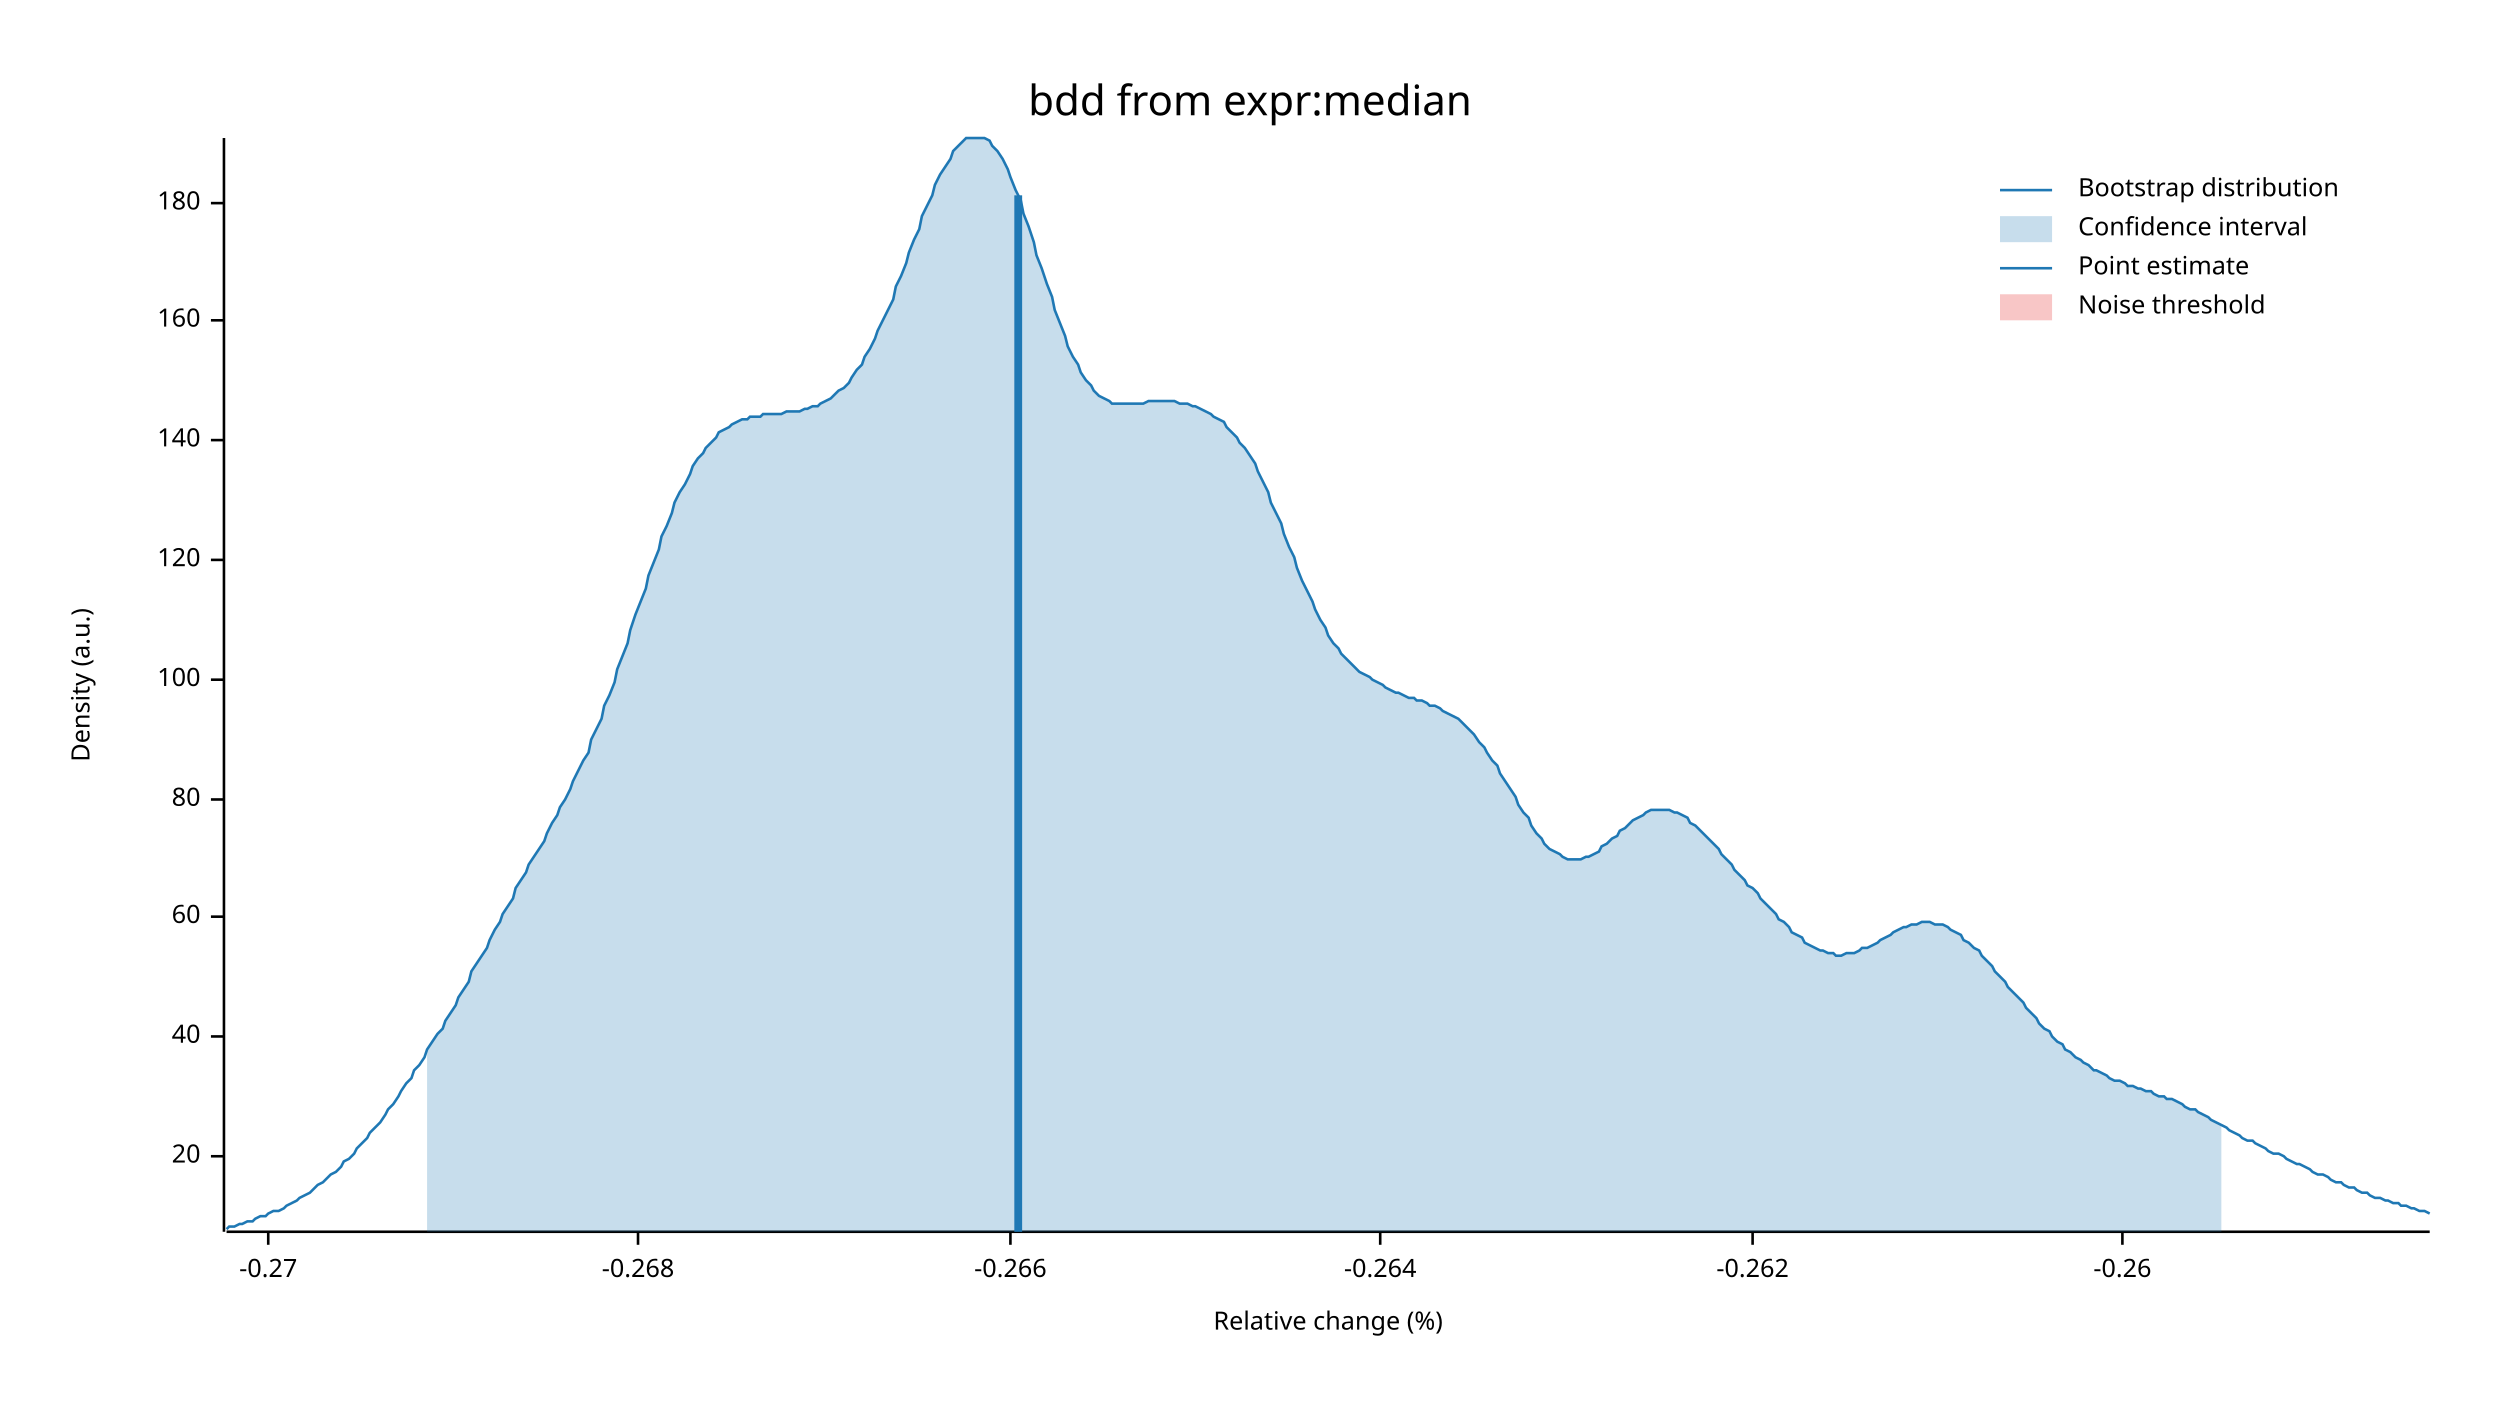
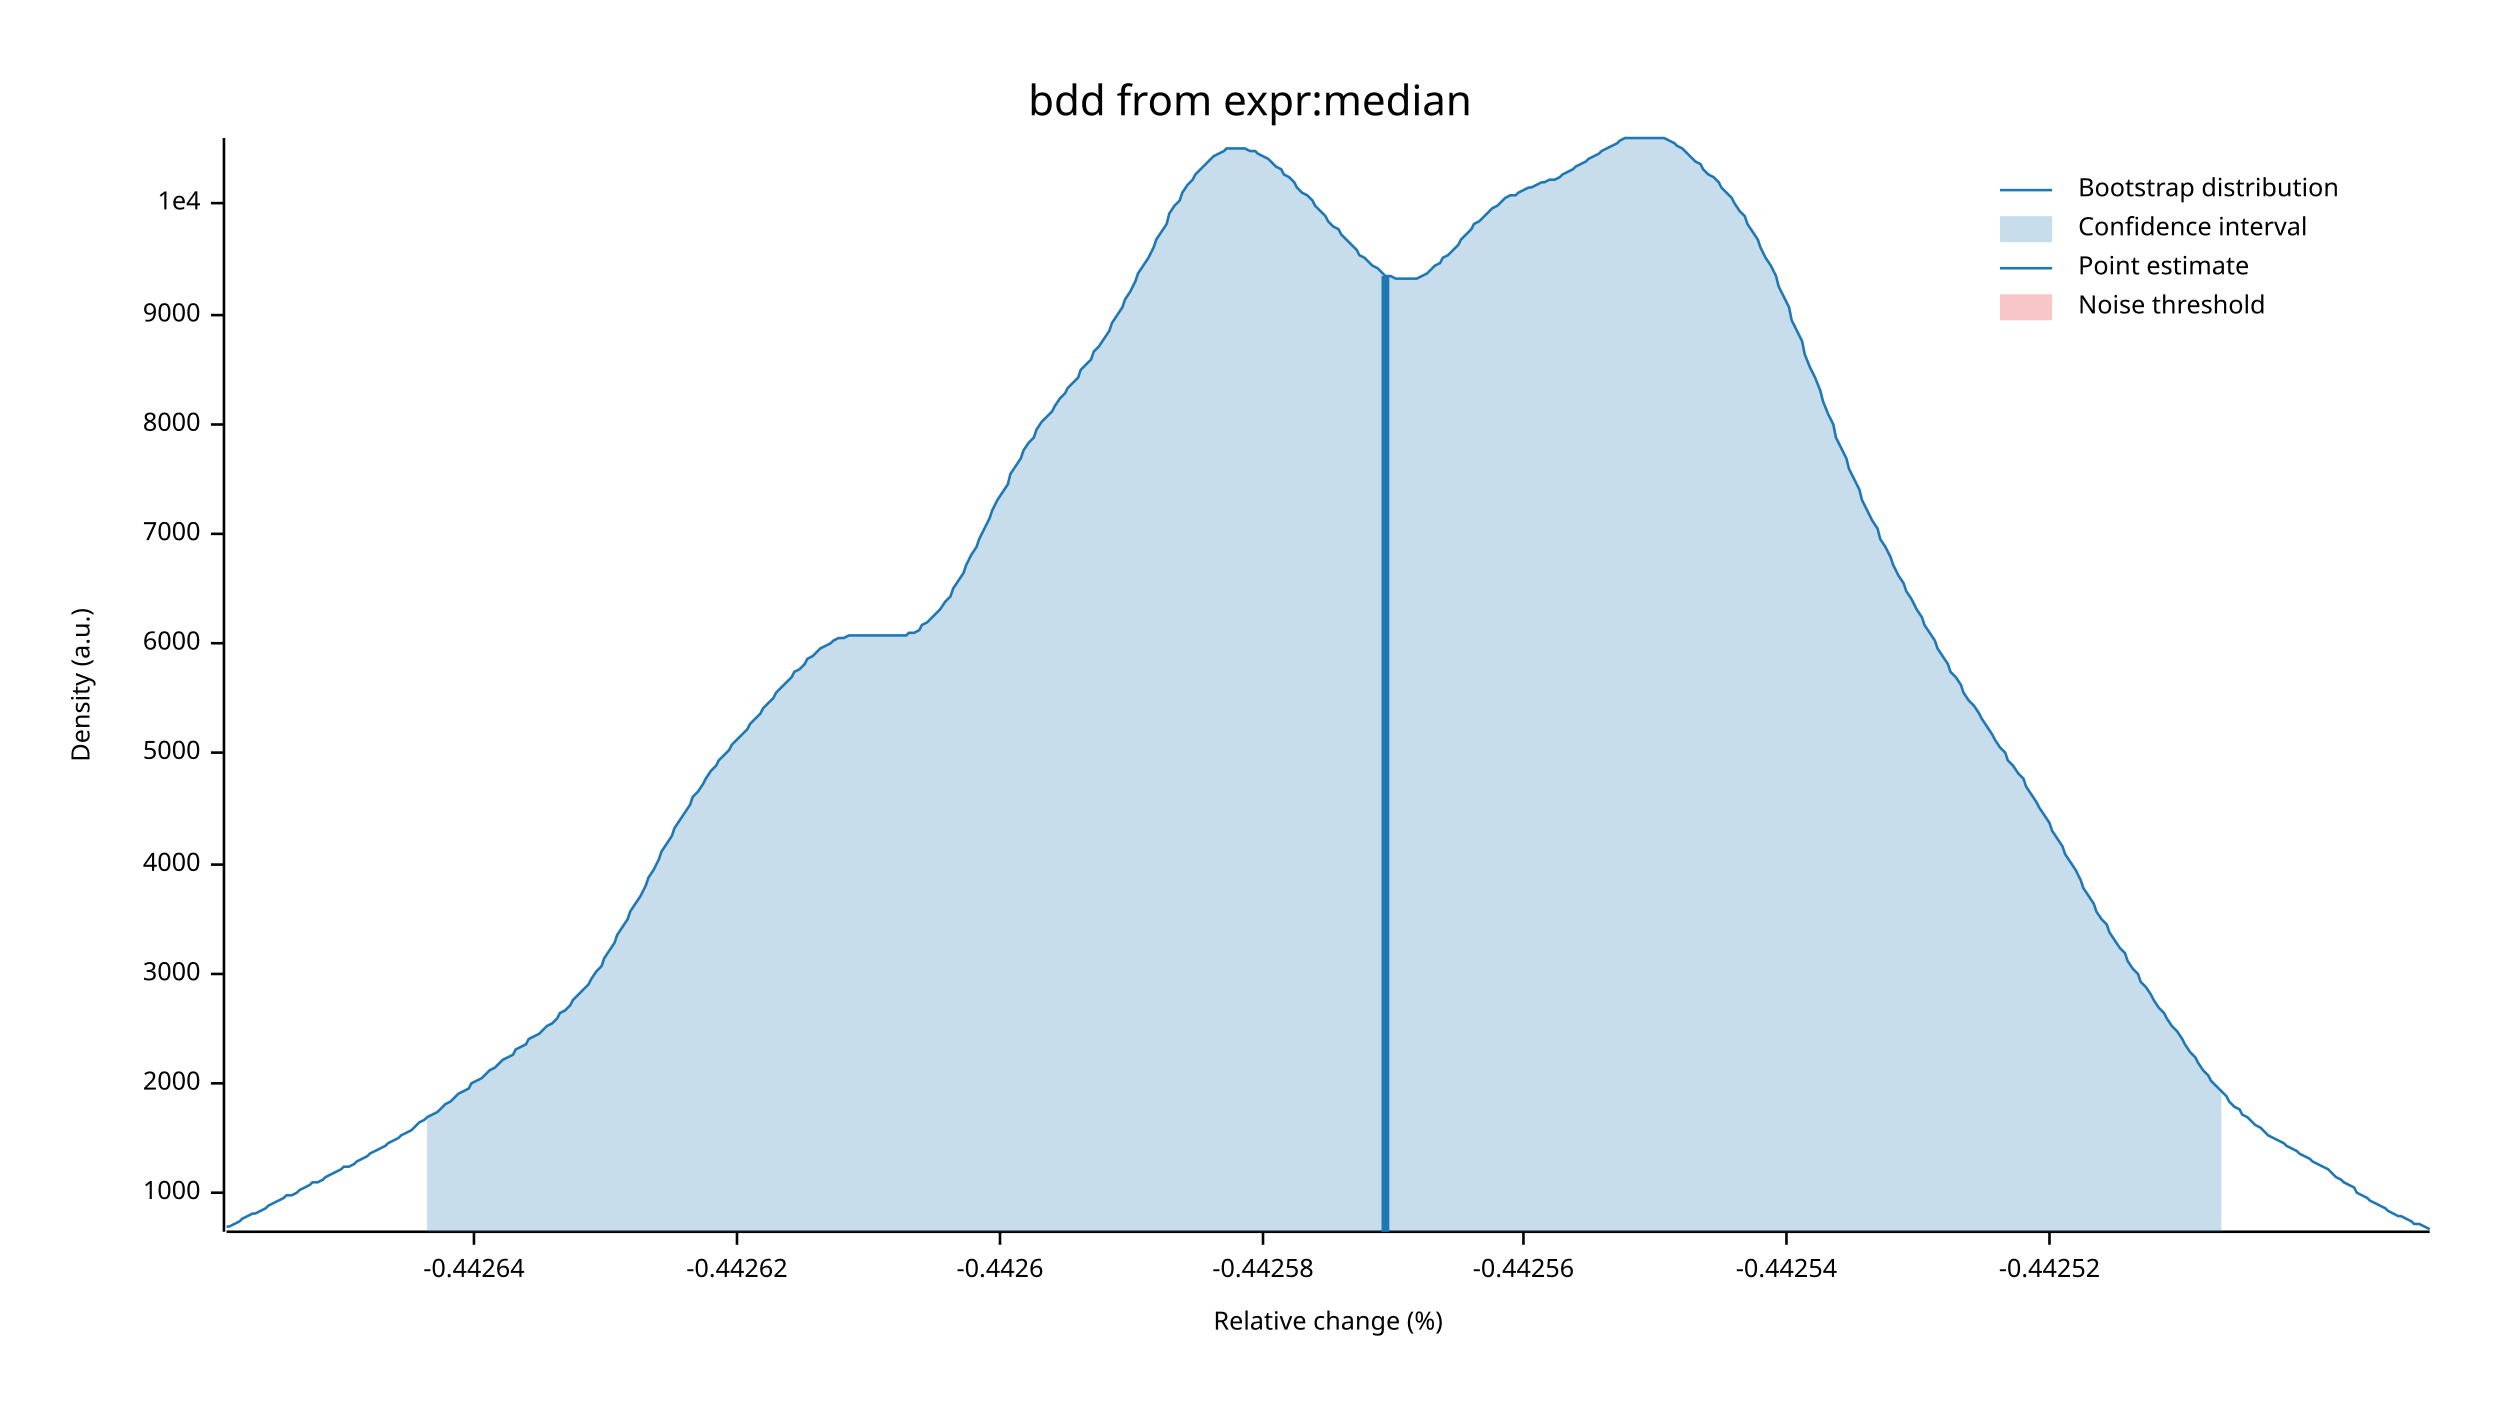
<svg xmlns="http://www.w3.org/2000/svg" width="960" height="540" viewBox="0 0 960 540">
  <text x="480" y="32" dy="0.76em" text-anchor="middle" font-family="sans-serif" font-size="16.129" opacity="1" fill="#000000">
bdd from expr:median
</text>
  <text x="27" y="263" dy="0.76em" text-anchor="middle" font-family="sans-serif" font-size="9.677" opacity="1" fill="#000000" transform="rotate(270, 27, 263)">
Density (a.u.)
</text>
  <text x="510" y="513" dy="-0.5ex" text-anchor="middle" font-family="sans-serif" font-size="9.677" opacity="1" fill="#000000">
Relative change (%)
</text>
  <polyline fill="none" opacity="1" stroke="#000000" stroke-width="1" points="86,53 86,473 " />
-   <text x="77" y="444" dy="0.5ex" text-anchor="end" font-family="sans-serif" font-size="9.677" opacity="1" fill="#000000">
- 20
+   <text x="77" y="458" dy="0.5ex" text-anchor="end" font-family="sans-serif" font-size="9.677" opacity="1" fill="#000000">
+ 1000
</text>
-   <polyline fill="none" opacity="1" stroke="#000000" stroke-width="1" points="81,444 86,444 " />
-   <text x="77" y="398" dy="0.5ex" text-anchor="end" font-family="sans-serif" font-size="9.677" opacity="1" fill="#000000">
- 40
+   <polyline fill="none" opacity="1" stroke="#000000" stroke-width="1" points="81,458 86,458 " />
+   <text x="77" y="416" dy="0.5ex" text-anchor="end" font-family="sans-serif" font-size="9.677" opacity="1" fill="#000000">
+ 2000
</text>
-   <polyline fill="none" opacity="1" stroke="#000000" stroke-width="1" points="81,398 86,398 " />
-   <text x="77" y="352" dy="0.5ex" text-anchor="end" font-family="sans-serif" font-size="9.677" opacity="1" fill="#000000">
- 60
+   <polyline fill="none" opacity="1" stroke="#000000" stroke-width="1" points="81,416 86,416 " />
+   <text x="77" y="374" dy="0.5ex" text-anchor="end" font-family="sans-serif" font-size="9.677" opacity="1" fill="#000000">
+ 3000
</text>
-   <polyline fill="none" opacity="1" stroke="#000000" stroke-width="1" points="81,352 86,352 " />
-   <text x="77" y="307" dy="0.5ex" text-anchor="end" font-family="sans-serif" font-size="9.677" opacity="1" fill="#000000">
- 80
+   <polyline fill="none" opacity="1" stroke="#000000" stroke-width="1" points="81,374 86,374 " />
+   <text x="77" y="332" dy="0.5ex" text-anchor="end" font-family="sans-serif" font-size="9.677" opacity="1" fill="#000000">
+ 4000
</text>
-   <polyline fill="none" opacity="1" stroke="#000000" stroke-width="1" points="81,307 86,307 " />
-   <text x="77" y="261" dy="0.5ex" text-anchor="end" font-family="sans-serif" font-size="9.677" opacity="1" fill="#000000">
- 100
+   <polyline fill="none" opacity="1" stroke="#000000" stroke-width="1" points="81,332 86,332 " />
+   <text x="77" y="289" dy="0.5ex" text-anchor="end" font-family="sans-serif" font-size="9.677" opacity="1" fill="#000000">
+ 5000
</text>
-   <polyline fill="none" opacity="1" stroke="#000000" stroke-width="1" points="81,261 86,261 " />
-   <text x="77" y="215" dy="0.5ex" text-anchor="end" font-family="sans-serif" font-size="9.677" opacity="1" fill="#000000">
- 120
+   <polyline fill="none" opacity="1" stroke="#000000" stroke-width="1" points="81,289 86,289 " />
+   <text x="77" y="247" dy="0.5ex" text-anchor="end" font-family="sans-serif" font-size="9.677" opacity="1" fill="#000000">
+ 6000
</text>
-   <polyline fill="none" opacity="1" stroke="#000000" stroke-width="1" points="81,215 86,215 " />
-   <text x="77" y="169" dy="0.5ex" text-anchor="end" font-family="sans-serif" font-size="9.677" opacity="1" fill="#000000">
- 140
+   <polyline fill="none" opacity="1" stroke="#000000" stroke-width="1" points="81,247 86,247 " />
+   <text x="77" y="205" dy="0.5ex" text-anchor="end" font-family="sans-serif" font-size="9.677" opacity="1" fill="#000000">
+ 7000
</text>
-   <polyline fill="none" opacity="1" stroke="#000000" stroke-width="1" points="81,169 86,169 " />
-   <text x="77" y="123" dy="0.5ex" text-anchor="end" font-family="sans-serif" font-size="9.677" opacity="1" fill="#000000">
- 160
+   <polyline fill="none" opacity="1" stroke="#000000" stroke-width="1" points="81,205 86,205 " />
+   <text x="77" y="163" dy="0.5ex" text-anchor="end" font-family="sans-serif" font-size="9.677" opacity="1" fill="#000000">
+ 8000
</text>
-   <polyline fill="none" opacity="1" stroke="#000000" stroke-width="1" points="81,123 86,123 " />
+   <polyline fill="none" opacity="1" stroke="#000000" stroke-width="1" points="81,163 86,163 " />
+   <text x="77" y="121" dy="0.5ex" text-anchor="end" font-family="sans-serif" font-size="9.677" opacity="1" fill="#000000">
+ 9000
+ </text>
+   <polyline fill="none" opacity="1" stroke="#000000" stroke-width="1" points="81,121 86,121 " />
  <text x="77" y="78" dy="0.5ex" text-anchor="end" font-family="sans-serif" font-size="9.677" opacity="1" fill="#000000">
- 180
+ 1e4
</text>
  <polyline fill="none" opacity="1" stroke="#000000" stroke-width="1" points="81,78 86,78 " />
  <polyline fill="none" opacity="1" stroke="#000000" stroke-width="1" points="87,473 933,473 " />
-   <text x="103" y="483" dy="0.76em" text-anchor="middle" font-family="sans-serif" font-size="9.677" opacity="1" fill="#000000">
- -0.27
+   <text x="182" y="483" dy="0.76em" text-anchor="middle" font-family="sans-serif" font-size="9.677" opacity="1" fill="#000000">
+ -0.44264
</text>
-   <polyline fill="none" opacity="1" stroke="#000000" stroke-width="1" points="103,473 103,478 " />
-   <text x="245" y="483" dy="0.76em" text-anchor="middle" font-family="sans-serif" font-size="9.677" opacity="1" fill="#000000">
- -0.268
+   <polyline fill="none" opacity="1" stroke="#000000" stroke-width="1" points="182,473 182,478 " />
+   <text x="283" y="483" dy="0.76em" text-anchor="middle" font-family="sans-serif" font-size="9.677" opacity="1" fill="#000000">
+ -0.44262
</text>
-   <polyline fill="none" opacity="1" stroke="#000000" stroke-width="1" points="245,473 245,478 " />
-   <text x="388" y="483" dy="0.76em" text-anchor="middle" font-family="sans-serif" font-size="9.677" opacity="1" fill="#000000">
- -0.266
+   <polyline fill="none" opacity="1" stroke="#000000" stroke-width="1" points="283,473 283,478 " />
+   <text x="384" y="483" dy="0.76em" text-anchor="middle" font-family="sans-serif" font-size="9.677" opacity="1" fill="#000000">
+ -0.4426
</text>
-   <polyline fill="none" opacity="1" stroke="#000000" stroke-width="1" points="388,473 388,478 " />
-   <text x="530" y="483" dy="0.76em" text-anchor="middle" font-family="sans-serif" font-size="9.677" opacity="1" fill="#000000">
- -0.264
+   <polyline fill="none" opacity="1" stroke="#000000" stroke-width="1" points="384,473 384,478 " />
+   <text x="485" y="483" dy="0.76em" text-anchor="middle" font-family="sans-serif" font-size="9.677" opacity="1" fill="#000000">
+ -0.44258
</text>
-   <polyline fill="none" opacity="1" stroke="#000000" stroke-width="1" points="530,473 530,478 " />
-   <text x="673" y="483" dy="0.76em" text-anchor="middle" font-family="sans-serif" font-size="9.677" opacity="1" fill="#000000">
- -0.262
+   <polyline fill="none" opacity="1" stroke="#000000" stroke-width="1" points="485,473 485,478 " />
+   <text x="585" y="483" dy="0.76em" text-anchor="middle" font-family="sans-serif" font-size="9.677" opacity="1" fill="#000000">
+ -0.44256
</text>
-   <polyline fill="none" opacity="1" stroke="#000000" stroke-width="1" points="673,473 673,478 " />
-   <text x="815" y="483" dy="0.76em" text-anchor="middle" font-family="sans-serif" font-size="9.677" opacity="1" fill="#000000">
- -0.26
+   <polyline fill="none" opacity="1" stroke="#000000" stroke-width="1" points="585,473 585,478 " />
+   <text x="686" y="483" dy="0.76em" text-anchor="middle" font-family="sans-serif" font-size="9.677" opacity="1" fill="#000000">
+ -0.44254
</text>
-   <polyline fill="none" opacity="1" stroke="#000000" stroke-width="1" points="815,473 815,478 " />
-   <polyline fill="none" opacity="1" stroke="#1F78B4" stroke-width="1" points="87,472 88,471 90,471 92,470 93,470 95,469 97,469 98,468 100,467 102,467 103,466 105,465 107,465 109,464 110,463 112,462 114,461 115,460 117,459 119,458 120,457 122,455 124,454 125,453 127,451 129,450 131,448 132,446 134,445 136,443 137,441 139,439 141,437 142,435 144,433 146,431 148,428 149,426 151,424 153,421 154,419 156,416 158,414 159,411 161,409 163,406 164,403 166,400 168,397 170,395 171,392 173,389 175,386 176,383 178,380 180,377 181,373 183,370 185,367 187,364 188,361 190,357 192,354 193,351 195,348 197,345 198,341 200,338 202,335 203,332 205,329 207,326 209,323 210,320 212,316 214,313 215,310 217,307 219,303 220,300 222,296 224,292 226,289 227,284 229,280 231,276 232,271 234,267 236,262 237,257 239,252 241,247 242,242 244,236 246,231 248,226 249,221 251,216 253,211 254,206 256,202 258,197 259,193 261,189 263,186 265,182 266,179 268,176 270,174 271,172 273,170 275,168 276,166 278,165 280,164 281,163 283,162 285,161 287,161 288,160 290,160 292,160 293,159 295,159 297,159 298,159 300,159 302,158 304,158 305,158 307,158 309,157 310,157 312,156 314,156 315,155 317,154 319,153 320,152 322,150 324,149 326,147 327,145 329,142 331,140 332,137 334,134 336,130 337,127 339,123 341,119 343,115 344,110 346,106 348,101 349,97 351,92 353,88 354,83 356,79 358,75 359,71 361,67 363,64 365,61 366,58 368,56 370,54 371,53 373,53 375,53 376,53 378,53 380,54 381,56 383,58 385,61 387,65 388,68 390,73 392,77 393,82 395,87 397,93 398,98 400,103 402,109 404,114 405,119 407,124 409,129 410,133 412,137 414,140 415,143 417,146 419,148 420,150 422,152 424,153 426,154 427,155 429,155 431,155 432,155 434,155 436,155 437,155 439,155 441,154 443,154 444,154 446,154 448,154 449,154 451,154 453,155 454,155 456,155 458,156 459,156 461,157 463,158 465,159 466,160 468,161 470,162 471,164 473,166 475,168 476,170 478,172 480,175 482,178 483,181 485,185 487,189 488,193 490,197 492,201 493,205 495,210 497,214 498,218 500,223 502,227 504,231 505,234 507,238 509,241 510,244 512,247 514,249 515,251 517,253 519,255 521,257 522,258 524,259 526,260 527,261 529,262 531,263 532,264 534,265 536,266 537,266 539,267 541,268 543,268 544,269 546,269 548,270 549,271 551,271 553,272 554,273 556,274 558,275 560,276 561,277 563,279 565,281 566,282 568,285 570,287 571,289 573,292 575,294 576,297 578,300 580,303 582,306 583,309 585,312 587,314 588,317 590,320 592,322 593,324 595,326 597,327 599,328 600,329 602,330 604,330 605,330 607,330 609,329 610,329 612,328 614,327 615,325 617,324 619,322 621,321 622,319 624,318 626,316 627,315 629,314 631,313 632,312 634,311 636,311 638,311 639,311 641,311 643,312 644,312 646,313 648,314 649,316 651,317 653,319 654,320 656,322 658,324 660,326 661,328 663,330 665,332 666,334 668,336 670,338 671,340 673,341 675,343 676,345 678,347 680,349 682,351 683,353 685,354 687,356 688,358 690,359 692,360 693,362 695,363 697,364 699,365 700,365 702,366 704,366 705,367 707,367 709,366 710,366 712,366 714,365 715,364 717,364 719,363 721,362 722,361 724,360 726,359 727,358 729,357 731,356 732,356 734,355 736,355 738,354 739,354 741,354 743,355 744,355 746,355 748,356 749,357 751,358 753,359 754,361 756,362 758,364 760,365 761,367 763,369 765,371 766,373 768,375 770,377 771,379 773,381 775,383 777,385 778,387 780,389 782,391 783,393 785,395 787,396 788,398 790,400 792,401 793,403 795,404 797,406 799,407 800,408 802,409 804,411 805,411 807,412 809,413 810,414 812,415 814,415 816,416 817,417 819,417 821,418 822,418 824,419 826,419 827,420 829,421 831,421 832,422 834,422 836,423 838,424 839,425 841,426 843,426 844,427 846,428 848,429 849,430 851,431 853,432 855,433 856,434 858,435 860,436 861,437 863,438 865,438 866,439 868,440 870,441 871,442 873,443 875,443 877,444 878,445 880,446 882,447 883,447 885,448 887,449 888,450 890,451 892,451 894,452 895,453 897,454 899,454 900,455 902,456 904,456 905,457 907,458 909,458 910,459 912,460 914,460 916,461 917,461 919,462 921,462 922,463 924,463 926,464 927,464 929,465 931,465 933,466 " />
-   <polygon opacity="0.25" fill="#1F78B4" points="164,403 166,400 168,397 170,395 171,392 173,389 175,386 176,383 178,380 180,377 181,373 183,370 185,367 187,364 188,361 190,357 192,354 193,351 195,348 197,345 198,341 200,338 202,335 203,332 205,329 207,326 209,323 210,320 212,316 214,313 215,310 217,307 219,303 220,300 222,296 224,292 226,289 227,284 229,280 231,276 232,271 234,267 236,262 237,257 239,252 241,247 242,242 244,236 246,231 248,226 249,221 251,216 253,211 254,206 256,202 258,197 259,193 261,189 263,186 265,182 266,179 268,176 270,174 271,172 273,170 275,168 276,166 278,165 280,164 281,163 283,162 285,161 287,161 288,160 290,160 292,160 293,159 295,159 297,159 298,159 300,159 302,158 304,158 305,158 307,158 309,157 310,157 312,156 314,156 315,155 317,154 319,153 320,152 322,150 324,149 326,147 327,145 329,142 331,140 332,137 334,134 336,130 337,127 339,123 341,119 343,115 344,110 346,106 348,101 349,97 351,92 353,88 354,83 356,79 358,75 359,71 361,67 363,64 365,61 366,58 368,56 370,54 371,53 373,53 375,53 376,53 378,53 380,54 381,56 383,58 385,61 387,65 388,68 390,73 392,77 393,82 395,87 397,93 398,98 400,103 402,109 404,114 405,119 407,124 409,129 410,133 412,137 414,140 415,143 417,146 419,148 420,150 422,152 424,153 426,154 427,155 429,155 431,155 432,155 434,155 436,155 437,155 439,155 441,154 443,154 444,154 446,154 448,154 449,154 451,154 453,155 454,155 456,155 458,156 459,156 461,157 463,158 465,159 466,160 468,161 470,162 471,164 473,166 475,168 476,170 478,172 480,175 482,178 483,181 485,185 487,189 488,193 490,197 492,201 493,205 495,210 497,214 498,218 500,223 502,227 504,231 505,234 507,238 509,241 510,244 512,247 514,249 515,251 517,253 519,255 521,257 522,258 524,259 526,260 527,261 529,262 531,263 532,264 534,265 536,266 537,266 539,267 541,268 543,268 544,269 546,269 548,270 549,271 551,271 553,272 554,273 556,274 558,275 560,276 561,277 563,279 565,281 566,282 568,285 570,287 571,289 573,292 575,294 576,297 578,300 580,303 582,306 583,309 585,312 587,314 588,317 590,320 592,322 593,324 595,326 597,327 599,328 600,329 602,330 604,330 605,330 607,330 609,329 610,329 612,328 614,327 615,325 617,324 619,322 621,321 622,319 624,318 626,316 627,315 629,314 631,313 632,312 634,311 636,311 638,311 639,311 641,311 643,312 644,312 646,313 648,314 649,316 651,317 653,319 654,320 656,322 658,324 660,326 661,328 663,330 665,332 666,334 668,336 670,338 671,340 673,341 675,343 676,345 678,347 680,349 682,351 683,353 685,354 687,356 688,358 690,359 692,360 693,362 695,363 697,364 699,365 700,365 702,366 704,366 705,367 707,367 709,366 710,366 712,366 714,365 715,364 717,364 719,363 721,362 722,361 724,360 726,359 727,358 729,357 731,356 732,356 734,355 736,355 738,354 739,354 741,354 743,355 744,355 746,355 748,356 749,357 751,358 753,359 754,361 756,362 758,364 760,365 761,367 763,369 765,371 766,373 768,375 770,377 771,379 773,381 775,383 777,385 778,387 780,389 782,391 783,393 785,395 787,396 788,398 790,400 792,401 793,403 795,404 797,406 799,407 800,408 802,409 804,411 805,411 807,412 809,413 810,414 812,415 814,415 816,416 817,417 819,417 821,418 822,418 824,419 826,419 827,420 829,421 831,421 832,422 834,422 836,423 838,424 839,425 841,426 843,426 844,427 846,428 848,429 849,430 851,431 853,432 853,473 164,473 " />
-   <polyline fill="none" opacity="1" stroke="#1F78B4" stroke-width="3" points="391,473 391,75 " />
+   <polyline fill="none" opacity="1" stroke="#000000" stroke-width="1" points="686,473 686,478 " />
+   <text x="787" y="483" dy="0.76em" text-anchor="middle" font-family="sans-serif" font-size="9.677" opacity="1" fill="#000000">
+ -0.44252
+ </text>
+   <polyline fill="none" opacity="1" stroke="#000000" stroke-width="1" points="787,473 787,478 " />
+   <polyline fill="none" opacity="1" stroke="#1F78B4" stroke-width="1" points="87,471 88,471 90,470 92,469 93,468 95,467 97,466 98,466 100,465 102,464 103,463 105,462 107,461 109,460 110,459 112,459 114,458 115,457 117,456 119,455 120,454 122,454 124,453 125,452 127,451 129,450 131,449 132,448 134,448 136,447 137,446 139,445 141,444 142,443 144,442 146,441 148,440 149,439 151,438 153,437 154,436 156,435 158,434 159,433 161,431 163,430 164,429 166,428 168,427 170,425 171,424 173,423 175,421 176,420 178,419 180,418 181,416 183,415 185,414 187,412 188,411 190,410 192,408 193,407 195,406 197,405 198,403 200,402 202,401 203,399 205,398 207,397 209,395 210,394 212,393 214,391 215,389 217,388 219,386 220,384 222,382 224,380 226,378 227,376 229,373 231,371 232,368 234,365 236,362 237,359 239,356 241,353 242,350 244,347 246,344 248,340 249,337 251,334 253,330 254,327 256,324 258,321 259,318 261,315 263,312 265,309 266,306 268,304 270,301 271,299 273,296 275,294 276,292 278,290 280,288 281,286 283,284 285,282 287,280 288,278 290,276 292,274 293,272 295,270 297,268 298,266 300,264 302,262 304,260 305,258 307,257 309,255 310,253 312,252 314,250 315,249 317,248 319,247 320,246 322,245 324,245 326,244 327,244 329,244 331,244 332,244 334,244 336,244 337,244 339,244 341,244 343,244 344,244 346,244 348,244 349,243 351,243 353,242 354,240 356,239 358,237 359,236 361,234 363,231 365,229 366,226 368,223 370,220 371,217 373,213 375,210 376,207 378,203 380,199 381,196 383,192 385,189 387,186 388,182 390,179 392,176 393,173 395,170 397,168 398,165 400,162 402,160 404,158 405,156 407,153 409,151 410,149 412,147 414,145 415,142 417,140 419,138 420,135 422,133 424,130 426,127 427,124 429,121 431,118 432,115 434,112 436,108 437,105 439,102 441,99 443,95 444,92 446,89 448,86 449,82 451,79 453,77 454,74 456,71 458,69 459,67 461,65 463,63 465,61 466,60 468,59 470,58 471,57 473,57 475,57 476,57 478,57 480,58 482,58 483,59 485,60 487,61 488,62 490,64 492,65 493,67 495,68 497,70 498,72 500,74 502,75 504,77 505,79 507,81 509,83 510,85 512,87 514,88 515,90 517,92 519,94 521,96 522,98 524,99 526,101 527,102 529,103 531,105 532,106 534,106 536,107 537,107 539,107 541,107 543,107 544,107 546,106 548,105 549,104 551,102 553,101 554,99 556,98 558,96 560,94 561,92 563,90 565,88 566,86 568,85 570,83 571,82 573,80 575,79 576,78 578,76 580,75 582,75 583,74 585,73 587,72 588,72 590,71 592,70 593,70 595,69 597,69 599,68 600,67 602,66 604,65 605,64 607,63 609,62 610,61 612,60 614,59 615,58 617,57 619,56 621,55 622,54 624,53 626,53 627,53 629,53 631,53 632,53 634,53 636,53 638,53 639,53 641,54 643,55 644,56 646,57 648,59 649,60 651,62 653,63 654,65 656,67 658,68 660,70 661,72 663,74 665,76 666,78 668,81 670,83 671,86 673,89 675,92 676,95 678,99 680,102 682,106 683,110 685,114 687,118 688,123 690,127 692,131 693,136 695,141 697,145 699,150 700,154 702,159 704,163 705,168 707,172 709,176 710,180 712,184 714,188 715,192 717,196 719,200 721,203 722,207 724,210 726,214 727,217 729,221 731,224 732,227 734,230 736,234 738,237 739,240 741,243 743,246 744,249 746,252 748,255 749,258 751,260 753,263 754,266 756,269 758,271 760,274 761,276 763,279 765,282 766,284 768,287 770,289 771,292 773,294 775,297 777,299 778,302 780,305 782,308 783,310 785,313 787,316 788,319 790,322 792,325 793,328 795,331 797,334 799,338 800,341 802,344 804,347 805,350 807,353 809,355 810,358 812,361 814,364 816,366 817,369 819,372 821,374 822,377 824,379 826,382 827,384 829,387 831,389 832,391 834,394 836,396 838,399 839,401 841,404 843,406 844,408 846,411 848,413 849,415 851,417 853,419 855,421 856,423 858,425 860,426 861,428 863,429 865,431 866,432 868,433 870,435 871,436 873,437 875,438 877,439 878,440 880,441 882,442 883,443 885,444 887,445 888,446 890,447 892,448 894,449 895,450 897,452 899,453 900,454 902,455 904,456 905,458 907,459 909,460 910,461 912,462 914,463 916,464 917,465 919,466 921,467 922,467 924,468 926,469 927,470 929,470 931,471 933,472 " />
+   <polygon opacity="0.25" fill="#1F78B4" points="164,429 166,428 168,427 170,425 171,424 173,423 175,421 176,420 178,419 180,418 181,416 183,415 185,414 187,412 188,411 190,410 192,408 193,407 195,406 197,405 198,403 200,402 202,401 203,399 205,398 207,397 209,395 210,394 212,393 214,391 215,389 217,388 219,386 220,384 222,382 224,380 226,378 227,376 229,373 231,371 232,368 234,365 236,362 237,359 239,356 241,353 242,350 244,347 246,344 248,340 249,337 251,334 253,330 254,327 256,324 258,321 259,318 261,315 263,312 265,309 266,306 268,304 270,301 271,299 273,296 275,294 276,292 278,290 280,288 281,286 283,284 285,282 287,280 288,278 290,276 292,274 293,272 295,270 297,268 298,266 300,264 302,262 304,260 305,258 307,257 309,255 310,253 312,252 314,250 315,249 317,248 319,247 320,246 322,245 324,245 326,244 327,244 329,244 331,244 332,244 334,244 336,244 337,244 339,244 341,244 343,244 344,244 346,244 348,244 349,243 351,243 353,242 354,240 356,239 358,237 359,236 361,234 363,231 365,229 366,226 368,223 370,220 371,217 373,213 375,210 376,207 378,203 380,199 381,196 383,192 385,189 387,186 388,182 390,179 392,176 393,173 395,170 397,168 398,165 400,162 402,160 404,158 405,156 407,153 409,151 410,149 412,147 414,145 415,142 417,140 419,138 420,135 422,133 424,130 426,127 427,124 429,121 431,118 432,115 434,112 436,108 437,105 439,102 441,99 443,95 444,92 446,89 448,86 449,82 451,79 453,77 454,74 456,71 458,69 459,67 461,65 463,63 465,61 466,60 468,59 470,58 471,57 473,57 475,57 476,57 478,57 480,58 482,58 483,59 485,60 487,61 488,62 490,64 492,65 493,67 495,68 497,70 498,72 500,74 502,75 504,77 505,79 507,81 509,83 510,85 512,87 514,88 515,90 517,92 519,94 521,96 522,98 524,99 526,101 527,102 529,103 531,105 532,106 534,106 536,107 537,107 539,107 541,107 543,107 544,107 546,106 548,105 549,104 551,102 553,101 554,99 556,98 558,96 560,94 561,92 563,90 565,88 566,86 568,85 570,83 571,82 573,80 575,79 576,78 578,76 580,75 582,75 583,74 585,73 587,72 588,72 590,71 592,70 593,70 595,69 597,69 599,68 600,67 602,66 604,65 605,64 607,63 609,62 610,61 612,60 614,59 615,58 617,57 619,56 621,55 622,54 624,53 626,53 627,53 629,53 631,53 632,53 634,53 636,53 638,53 639,53 641,54 643,55 644,56 646,57 648,59 649,60 651,62 653,63 654,65 656,67 658,68 660,70 661,72 663,74 665,76 666,78 668,81 670,83 671,86 673,89 675,92 676,95 678,99 680,102 682,106 683,110 685,114 687,118 688,123 690,127 692,131 693,136 695,141 697,145 699,150 700,154 702,159 704,163 705,168 707,172 709,176 710,180 712,184 714,188 715,192 717,196 719,200 721,203 722,207 724,210 726,214 727,217 729,221 731,224 732,227 734,230 736,234 738,237 739,240 741,243 743,246 744,249 746,252 748,255 749,258 751,260 753,263 754,266 756,269 758,271 760,274 761,276 763,279 765,282 766,284 768,287 770,289 771,292 773,294 775,297 777,299 778,302 780,305 782,308 783,310 785,313 787,316 788,319 790,322 792,325 793,328 795,331 797,334 799,338 800,341 802,344 804,347 805,350 807,353 809,355 810,358 812,361 814,364 816,366 817,369 819,372 821,374 822,377 824,379 826,382 827,384 829,387 831,389 832,391 834,394 836,396 838,399 839,401 841,404 843,406 844,408 846,411 848,413 849,415 851,417 853,419 853,473 164,473 " />
+   <polyline fill="none" opacity="1" stroke="#1F78B4" stroke-width="3" points="532,473 532,106 " />
  <rect x="510" y="53" width="0" height="419" opacity="0.1" fill="#E31A1C" stroke="none" />
  <text x="798" y="68" dy="0.76em" text-anchor="start" font-family="sans-serif" font-size="9.677" opacity="1" fill="#000000">
Bootstrap distribution
</text>
  <text x="798" y="83" dy="0.76em" text-anchor="start" font-family="sans-serif" font-size="9.677" opacity="1" fill="#000000">
Confidence interval
</text>
  <text x="798" y="98" dy="0.76em" text-anchor="start" font-family="sans-serif" font-size="9.677" opacity="1" fill="#000000">
Point estimate
</text>
  <text x="798" y="113" dy="0.76em" text-anchor="start" font-family="sans-serif" font-size="9.677" opacity="1" fill="#000000">
Noise threshold
</text>
  <polyline fill="none" opacity="1" stroke="#1F78B4" stroke-width="1" points="768,73 788,73 " />
  <rect x="768" y="83" width="20" height="10" opacity="0.25" fill="#1F78B4" stroke="none" />
  <polyline fill="none" opacity="1" stroke="#1F78B4" stroke-width="1" points="768,103 788,103 " />
  <rect x="768" y="113" width="20" height="10" opacity="0.25" fill="#E31A1C" stroke="none" />
</svg>
